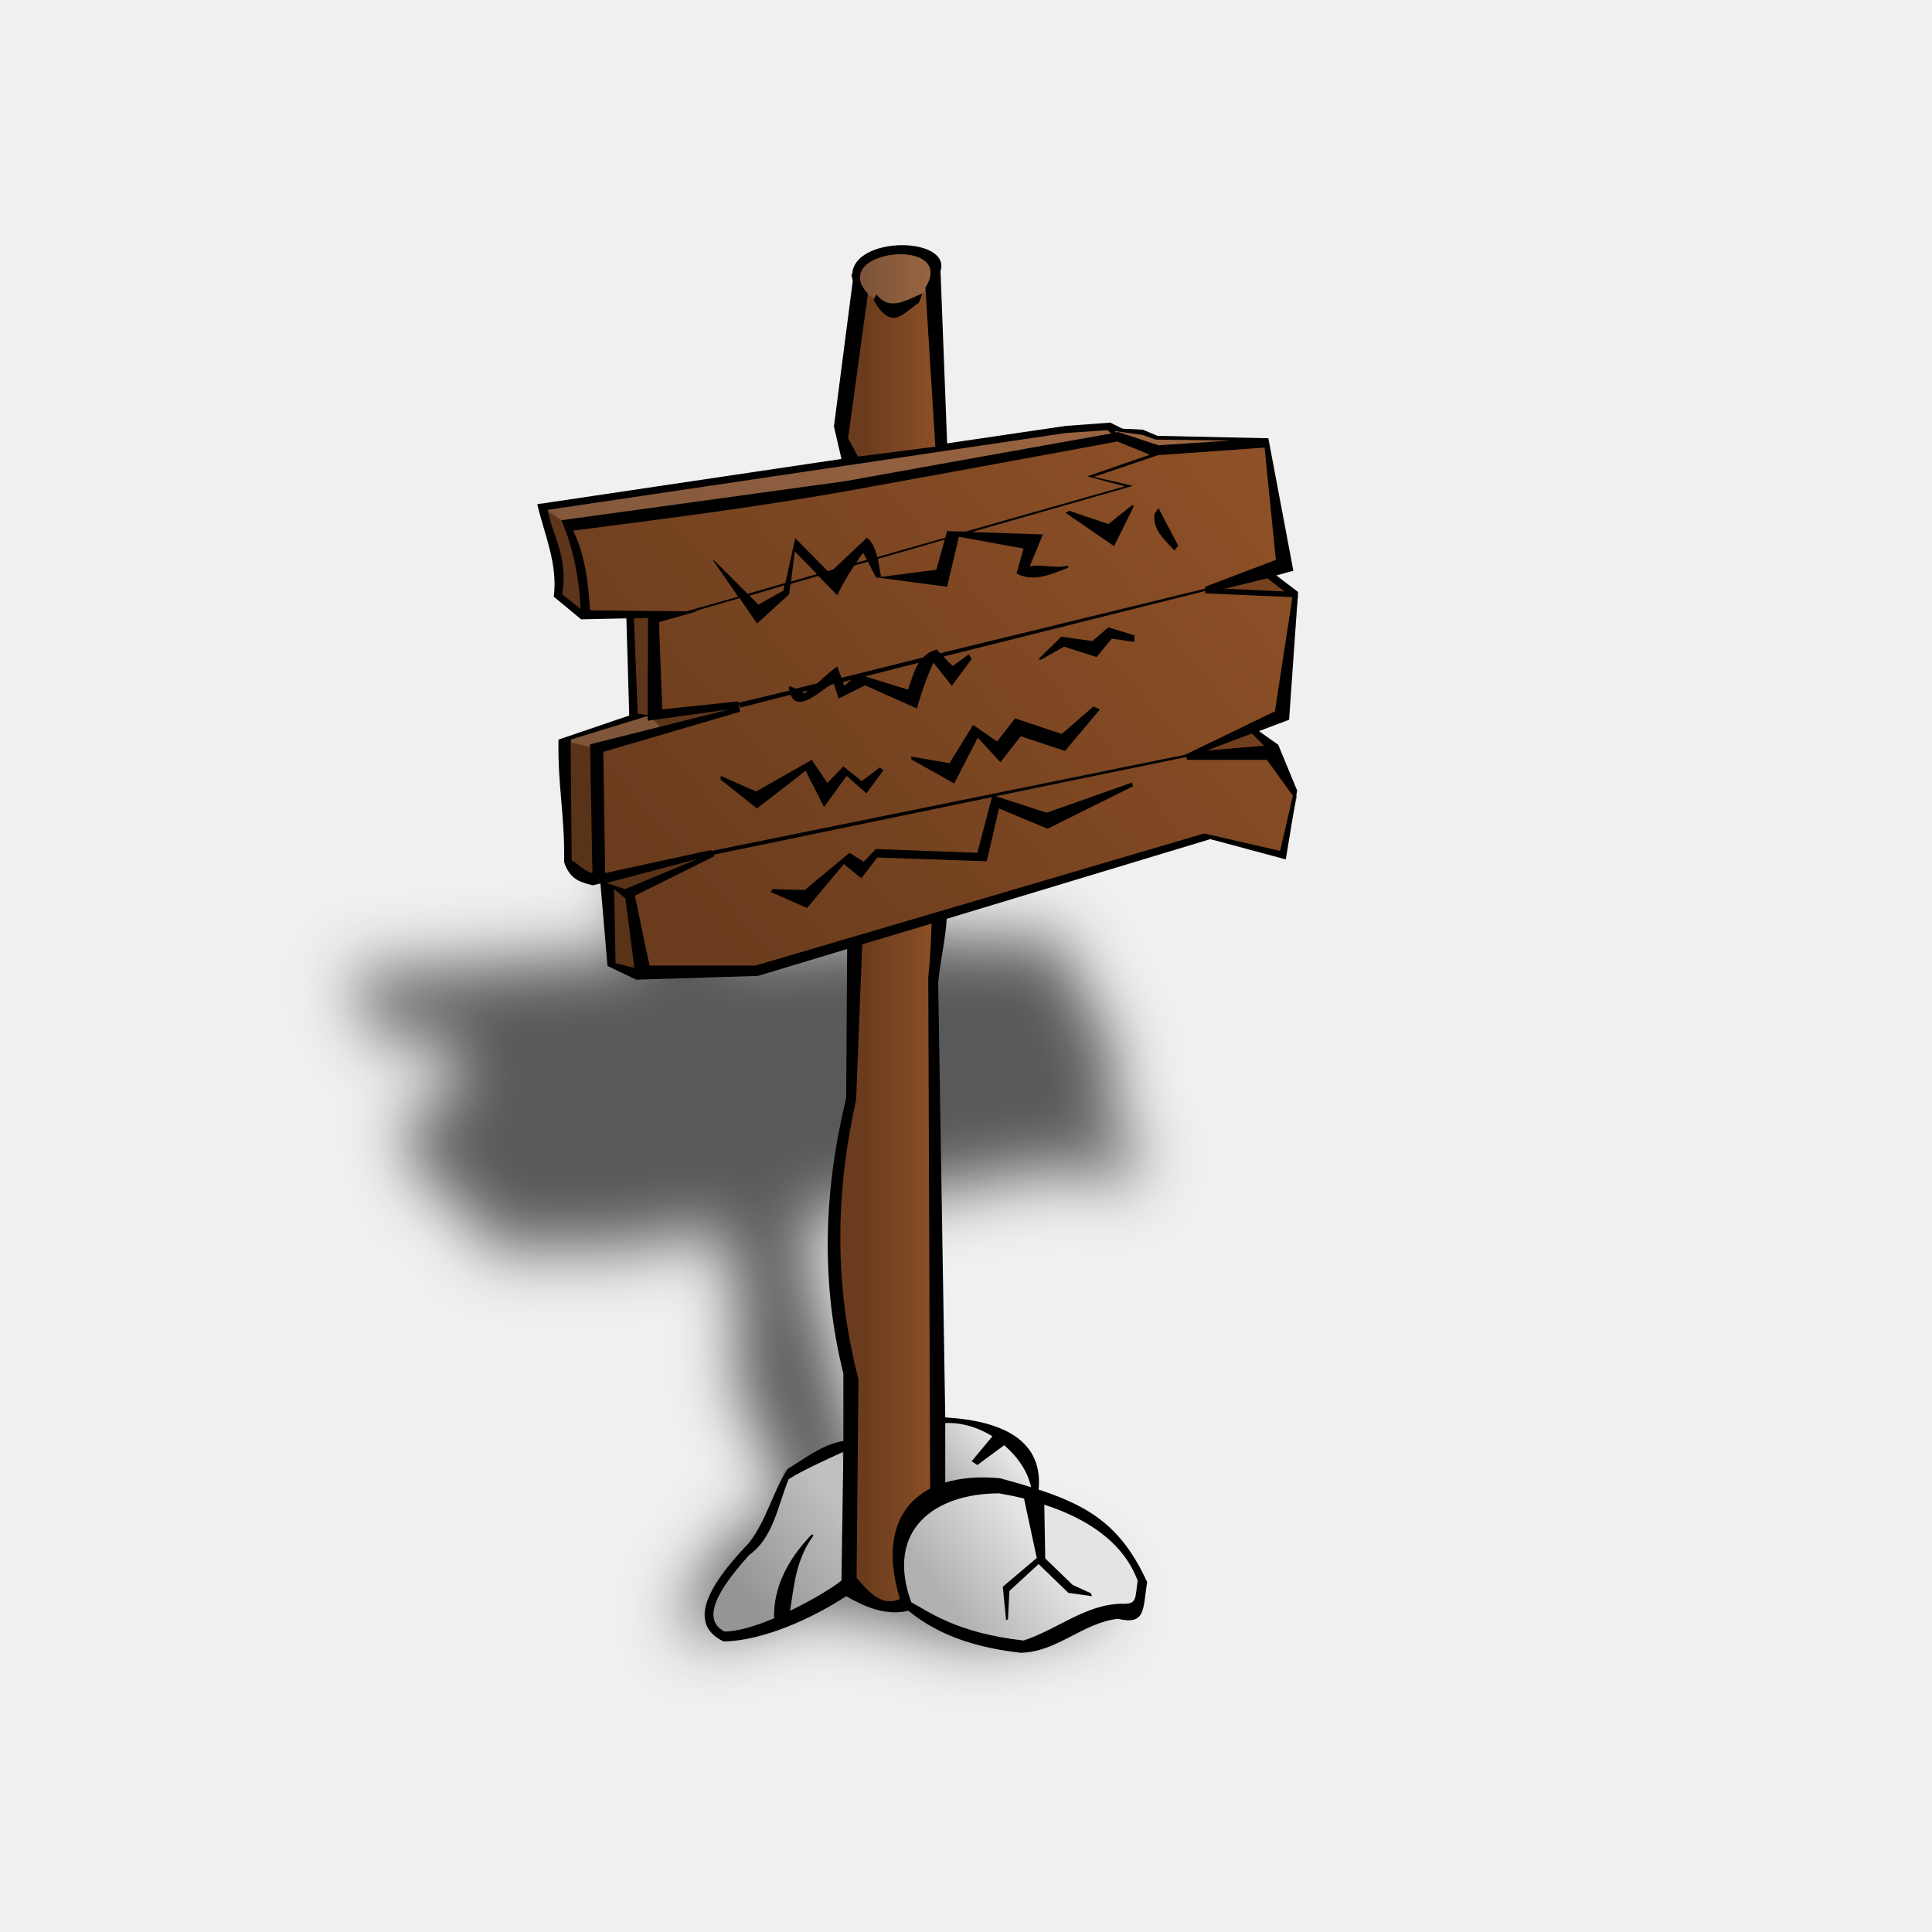
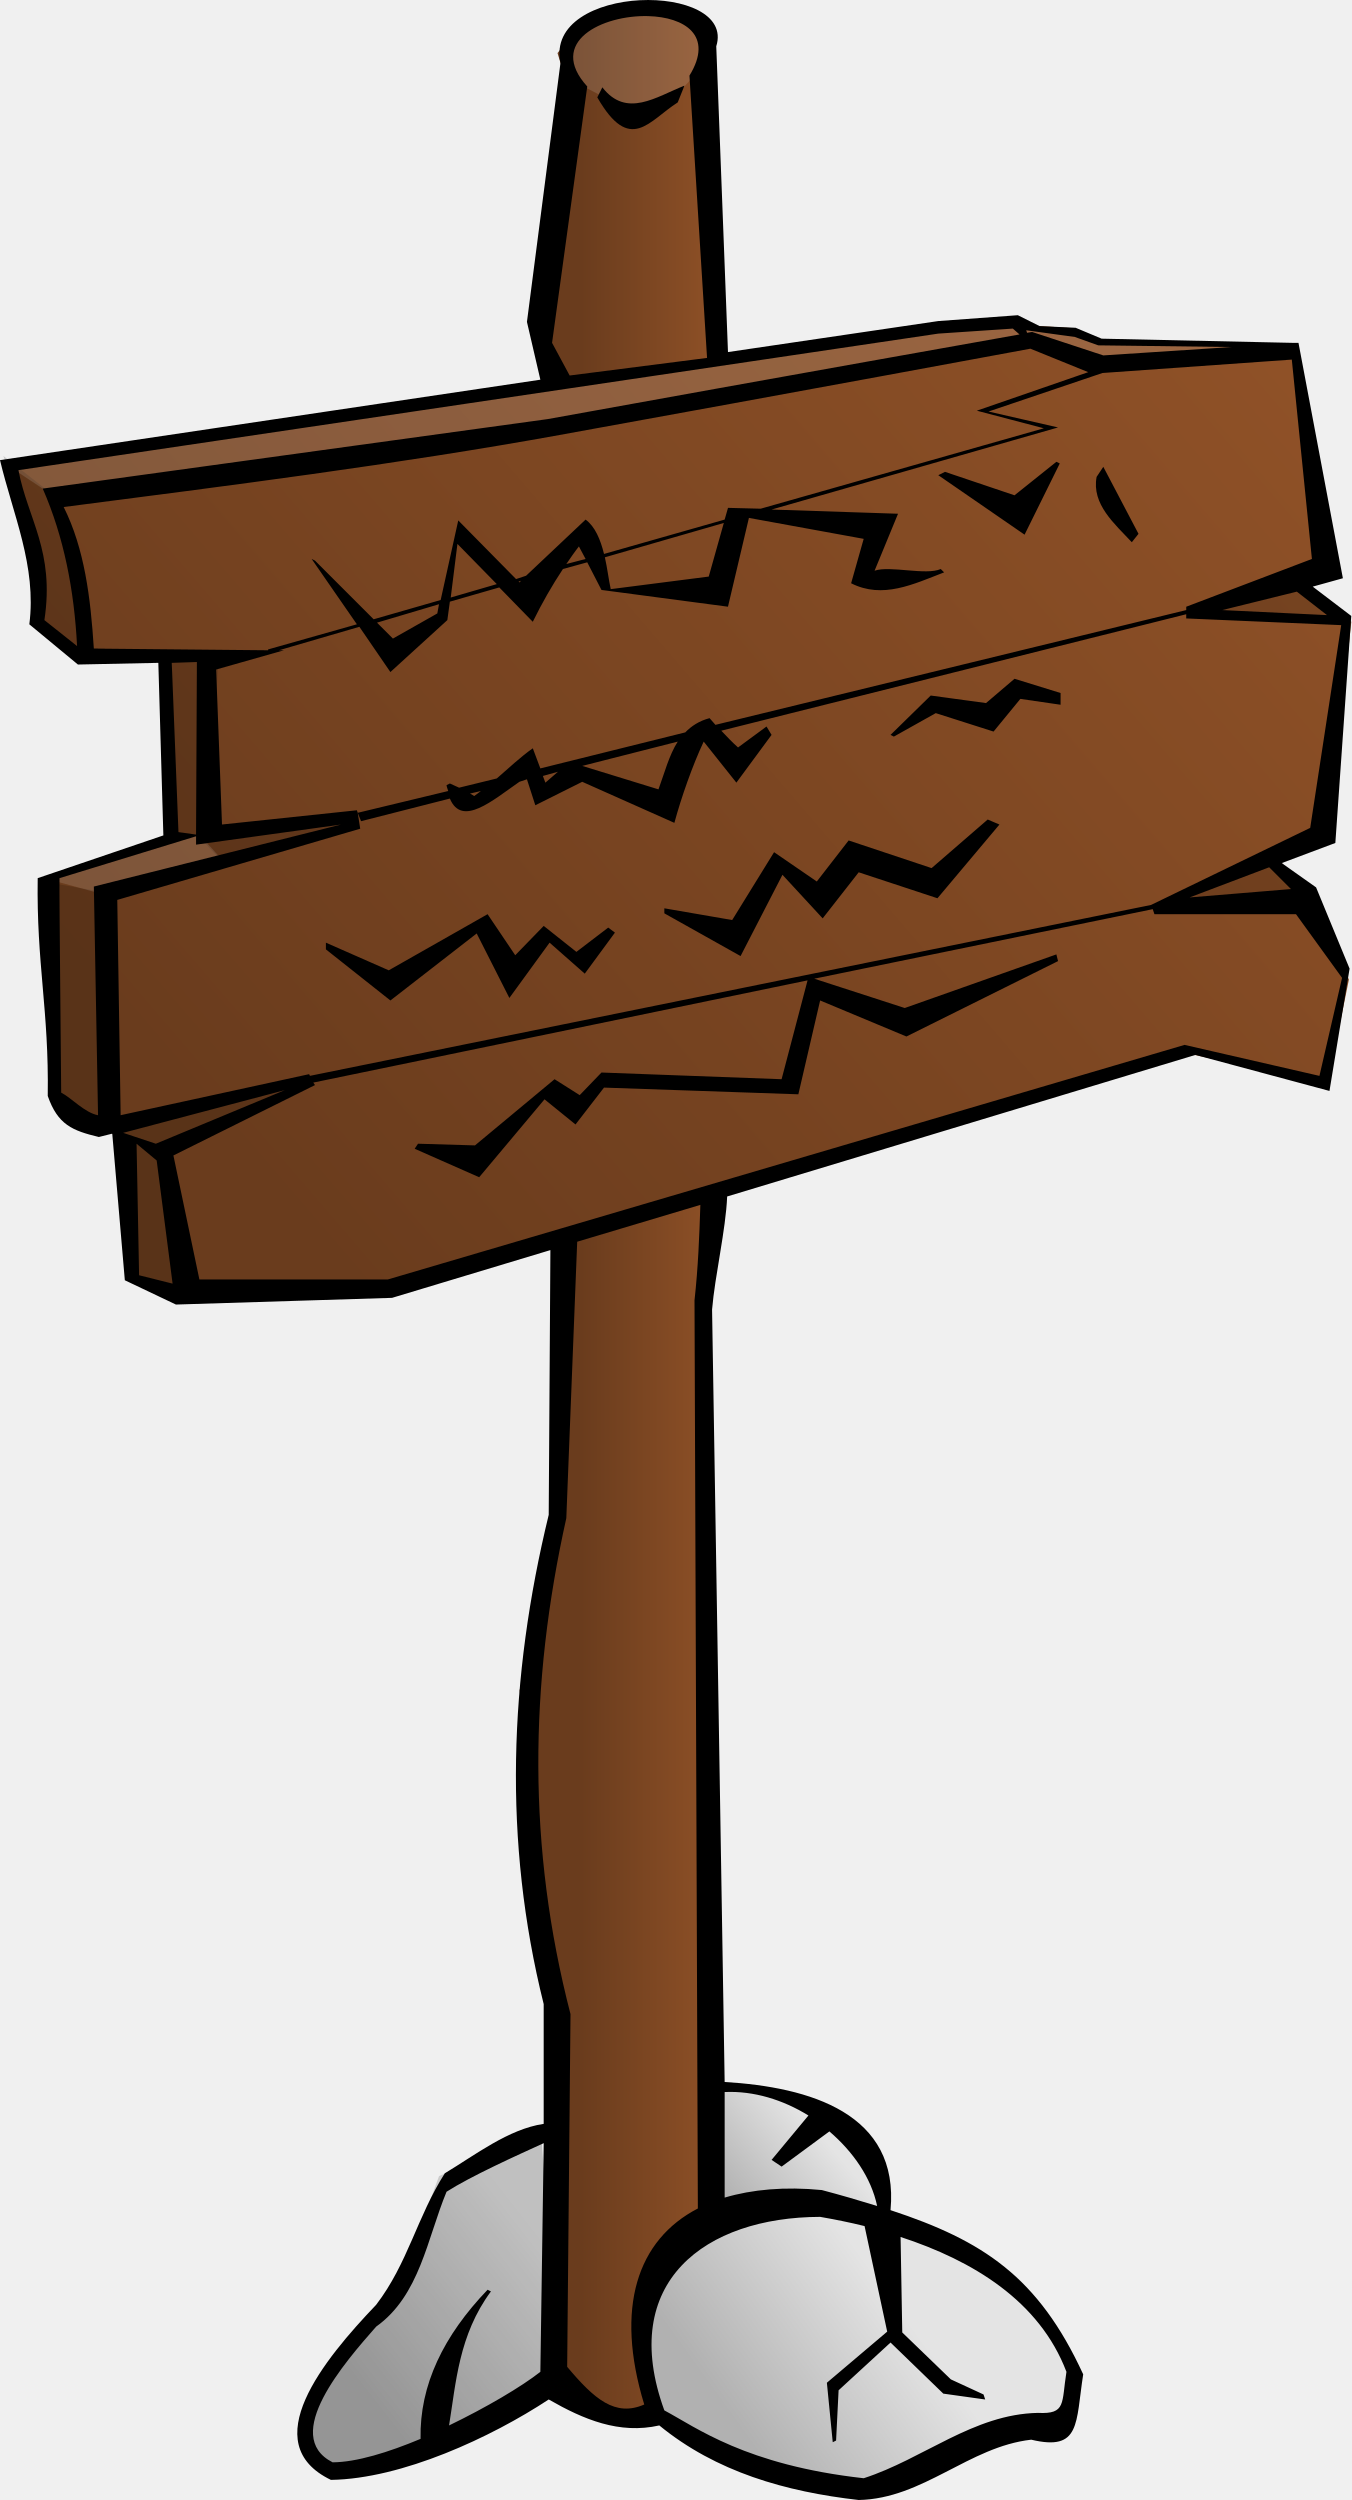
- <svg xmlns="http://www.w3.org/2000/svg" xmlns:xlink="http://www.w3.org/1999/xlink" width="128" height="128" id="svg2" version="1.0">
+ <svg xmlns="http://www.w3.org/2000/svg" xmlns:xlink="http://www.w3.org/1999/xlink" width="138.374" height="256" id="svg2" version="1.0">
  <defs id="defs4">
    <linearGradient id="linearGradient2338">
      <stop style="stop-color:#b1b1b1;stop-opacity:1;" offset="0" id="stop2340" />
      <stop style="stop-color:#e4e4e4;stop-opacity:1;" offset="1" id="stop2342" />
    </linearGradient>
    <linearGradient id="linearGradient2320">
      <stop style="stop-color:#6a3c1d;stop-opacity:1;" offset="0" id="stop2322" />
      <stop style="stop-color:#8f5127;stop-opacity:1;" offset="1" id="stop2324" />
    </linearGradient>
    <filter id="filter3087" x="-0.091" width="1.182" y="-0.102" height="1.204">
      <feGaussianBlur stdDeviation="2.013" id="feGaussianBlur3089" />
    </filter>
    <linearGradient xlink:href="#linearGradient2320" id="linearGradient2328" x1="46.703" y1="61.924" x2="83.719" y2="30.097" gradientUnits="userSpaceOnUse" />
    <linearGradient xlink:href="#linearGradient2320" id="linearGradient2336" x1="57.254" y1="84.93" x2="62.402" y2="84.93" gradientUnits="userSpaceOnUse" />
    <linearGradient xlink:href="#linearGradient2338" id="linearGradient2344" x1="61.751" y1="104.822" x2="67.794" y2="100.469" gradientUnits="userSpaceOnUse" />
    <linearGradient xlink:href="#linearGradient2338" id="linearGradient2346" x1="49.617" y1="105.952" x2="56.48" y2="100.59" gradientUnits="userSpaceOnUse" />
    <linearGradient xlink:href="#linearGradient2338" id="linearGradient2348" x1="62.137" y1="97.656" x2="65.363" y2="94.889" gradientUnits="userSpaceOnUse" />
  </defs>
-   <g id="layer2">
-     <path style="fill:#000000;fill-opacity:0.627;fill-rule:evenodd;stroke:none;stroke-width:1px;stroke-linecap:butt;stroke-linejoin:miter;stroke-opacity:1;filter:url(#filter3087)" d="M 44.884,60.923 L 43.966,60.987 L 42.453,61.051 L 42.342,61.099 L 41.762,61.147 L 41.183,61.626 L 41.125,61.642 L 41.13,61.658 L 40.927,61.818 L 41.823,62.857 L 41.7,66.614 L 42.693,67.877 L 42.763,68.116 L 33.499,68.82 L 32.121,68.916 L 22.692,69.587 L 22.481,69.507 L 22.567,69.587 L 22.415,69.603 L 22.621,69.667 L 22.979,70.035 L 24.357,71.761 L 24.529,72.672 L 26.247,73.312 L 29.684,73.312 L 30.775,76.733 L 26.433,77.596 L 28.017,81.848 L 28.487,81.96 L 29.553,82.296 L 30.211,82.408 L 30.69,82.552 L 31.741,85.189 L 32.581,85.285 L 33.942,85.557 L 41.459,85.509 L 47.969,84.47 L 48.02,84.646 L 49.108,89.666 L 48.601,93.071 L 50.2,96.412 L 51.776,99.353 L 52.961,103.094 L 54.068,106.355 L 56.022,106.946 L 57.456,107.042 L 58.084,106.946 L 59.871,107.394 L 63.373,108.257 L 65.347,108.385 L 67.731,107.985 L 70.743,107.17 L 73.056,107.17 L 73.406,106.227 C 73.406,106.227 70.973,104.284 70.05,104.149 C 69.239,104.03 65.589,103.252 64.603,103.046 L 65.148,103.094 L 64.263,101.879 L 61.699,101.016 L 58.224,100.568 L 58.67,103.062 L 61.444,102.822 L 63.33,102.966 L 58.736,103.286 L 58.709,103.302 L 58.708,103.19 L 58.67,103.062 L 54.515,89.666 L 53.382,85.461 L 53.214,83.703 L 53.19,83.623 L 69.898,80.905 L 75.378,81.481 L 75.582,79.498 L 73.728,77.964 L 72.362,77.244 L 74.036,76.557 L 73.685,72.672 L 71.416,71.857 L 72.362,71.458 L 70.125,67.429 L 66.491,67.397 L 62.739,67.285 L 62.001,67.109 L 61.751,67.109 L 61.518,67.061 L 60.098,67.013 L 59.642,66.95 L 59.435,66.886 L 59.284,66.902 L 59.185,66.886 L 48.637,67.685 L 48.549,67.381 L 46.366,62.362 L 46.381,62.09 L 46.466,61.418 L 46.487,61.274 L 44.884,60.923 z M 51.865,101.479 L 48.3,102.326 L 47.354,104.549 L 45.002,106.451 L 44.854,107.442 L 45.714,108.033 L 49.103,107.762 L 53.988,106.403 L 51.865,101.479 z" id="path2994" transform="matrix(1,0,0,1.126416,0,-13.70162)" />
-     <path style="fill:url(#linearGradient2336);fill-rule:evenodd;stroke:none;stroke-width:1px;stroke-linecap:butt;stroke-linejoin:miter;stroke-opacity:1;fill-opacity:1" d="M 57.452,16.896 L 56.392,18.222 L 57.01,20.255 L 55.773,27.591 L 56.392,30.066 L 56.834,62.858 L 56.48,72.669 L 54.978,79.298 L 55.596,85.839 L 56.303,91.584 L 56.392,98.92 L 56.569,105.284 L 58.336,106.433 L 59.751,106.61 L 61.165,106.256 L 62.137,99.097 L 61.872,72.669 L 61.96,64.449 L 62.314,61.002 L 62.402,29.093 L 61.695,19.282 L 62.137,17.161 L 60.634,16.454 L 57.452,16.896 z" id="path2377" />
-     <path style="fill:url(#linearGradient2328);fill-rule:evenodd;stroke:none;stroke-width:1px;stroke-linecap:butt;stroke-linejoin:miter;stroke-opacity:1;fill-opacity:1" d="M 83.969,29.182 L 77.075,29.093 L 75.484,28.475 L 74.069,28.386 L 73.186,28.121 L 35.886,33.513 L 36.946,37.667 L 36.858,39.435 L 38.626,40.672 L 41.808,40.672 L 41.896,47.39 L 37.3,49.069 L 37.653,57.378 L 39.51,58.35 L 40.305,58.88 L 40.393,63.742 L 42.515,64.626 L 50.028,64.537 L 61.165,61.178 L 79.815,55.522 L 85.118,56.671 L 85.913,52.782 L 84.499,49.776 L 83.35,48.362 L 85.206,47.036 L 86.002,39.435 L 83.969,37.844 L 85.03,37.048 L 83.969,29.182 z" id="path2309" />
-     <path style="fill:url(#linearGradient2346);fill-rule:evenodd;stroke:none;stroke-width:1px;stroke-linecap:butt;stroke-linejoin:miter;stroke-opacity:1;fill-opacity:1" d="M 55.773,95.738 L 52.145,97.937 L 50.381,101.749 L 47.465,105.461 L 47.023,107.406 L 47.73,108.555 L 51.177,108.024 L 56.48,105.373 L 55.773,95.738 z" id="path2371" />
-     <path style="fill:url(#linearGradient2344);fill-rule:evenodd;stroke:none;stroke-width:1px;stroke-linecap:butt;stroke-linejoin:miter;stroke-opacity:1;fill-opacity:1" d="M 75.926,105.019 C 75.926,105.019 74.069,101.218 73.186,100.953 C 72.302,100.688 67.44,98.567 67.44,98.567 L 62.137,99.274 L 59.839,100.953 L 59.662,103.958 L 60.016,106.256 L 62.049,107.317 L 65.319,108.997 L 67.264,109.262 L 69.738,108.466 L 73.009,106.875 L 75.307,106.875 L 75.926,105.019 z" id="path2373" />
-     <path style="fill:url(#linearGradient2348);fill-rule:evenodd;stroke:none;stroke-width:1px;stroke-linecap:butt;stroke-linejoin:miter;stroke-opacity:1;fill-opacity:1" d="M 68.589,98.92 L 68.059,96.534 L 65.761,94.854 L 62.402,93.97 L 62.137,98.832 L 64.965,98.39 L 68.589,98.92 z" id="path2375" />
-     <path style="fill:#000000;fill-rule:evenodd;stroke:none;stroke-width:1px;stroke-linecap:butt;stroke-linejoin:miter;stroke-opacity:1;fill-opacity:0.157" d="M 35.719 33.25 L 37.031 37.062 L 36.844 39.438 L 38.375 40.688 L 42 40.688 L 42 47.219 L 43.031 47.469 L 43.875 48.375 L 49.062 46.781 L 43.406 47.125 L 43.75 40.594 L 42.25 40.688 L 38.969 40.406 L 37.75 34.844 L 35.719 33.25 z M 43.875 48.375 L 39.938 49.594 L 43.938 48.438 L 43.875 48.375 z M 83.625 37.938 L 80.25 39.094 L 85.562 39.344 L 83.625 37.938 z M 82.656 48.188 L 79.031 50.031 C 79.031 50.031 84.146 49.781 84.5 49.781 L 82.656 48.188 z M 37.375 49.156 L 37.75 57.375 L 39.062 58.25 L 40.125 58.625 L 40.406 63.906 L 42.781 64.438 L 41.469 59.312 L 46.938 56.594 L 39.781 58.094 L 39.875 49.594 L 37.375 49.156 z " id="path2978" />
-     <path style="fill:#ffffff;fill-rule:evenodd;stroke:none;stroke-width:1px;stroke-linecap:butt;stroke-linejoin:miter;stroke-opacity:1;fill-opacity:0.125" d="M 60.531 16.531 L 58.156 16.719 L 56.656 17.875 L 57.188 19.375 L 59.031 20.344 L 60.719 19.906 L 61.781 18.75 L 62.062 17.438 L 60.531 16.531 z M 73.438 28.125 L 69.812 28.656 L 46.938 31.906 L 35.625 33.438 L 37.469 34.656 L 50.031 33.25 C 50.031 33.25 72.757 29.094 73.906 29.094 C 75.055 29.094 76.719 29.875 76.719 29.875 L 83.625 29.344 L 76.625 28.906 L 75.938 28.562 L 73.969 28.469 L 73.438 28.125 z M 43.031 47.375 L 41.281 47.75 L 37.469 49.062 L 39.406 49.594 L 43.844 48.281 L 43.031 47.375 z " id="path2987" />
-     <path id="path2985" d="M 55.773,95.738 L 51.972,97.418 L 50.381,101.749 L 47.465,105.461 L 47.023,107.406 L 47.73,108.555 L 51.177,108.024 L 56.48,105.373 L 55.773,95.738 z" style="fill:#000000;fill-rule:evenodd;stroke:none;stroke-width:1px;stroke-linecap:butt;stroke-linejoin:miter;stroke-opacity:1;fill-opacity:0.157" />
-   </g>
-   <g id="layer1">
-     <path style="fill:#000000;fill-opacity:1;fill-rule:evenodd;stroke:none;stroke-width:1px;stroke-linecap:butt;stroke-linejoin:miter;stroke-opacity:1" d="M 59.469,16.25 C 57.843,16.334 56.186,17.104 56.5,18.594 L 55.25,28.25 L 55.75,30.406 L 35.594,33.406 C 36.072,35.425 36.966,37.361 36.688,39.531 L 38.5,41.031 L 41.5,40.969 L 41.688,47.406 L 37,49 C 36.951,52.208 37.423,53.916 37.375,57.125 C 37.751,58.202 38.297,58.419 39.281,58.656 L 39.781,58.531 L 40.25,64 L 42.156,64.906 L 50.219,64.656 L 56.125,62.875 L 56.062,72.75 C 54.582,78.833 54.357,84.917 55.875,91 L 55.875,95.469 C 54.565,95.662 53.316,96.633 52.188,97.312 C 51.155,98.925 50.814,100.666 49.625,102.219 C 47.667,104.269 45.114,107.388 47.938,108.75 C 50.592,108.71 53.915,107.164 56.062,105.75 C 57.361,106.495 58.692,107.057 60.188,106.719 C 62.306,108.455 64.902,109.191 67.625,109.5 C 70.032,109.453 71.738,107.511 74.062,107.25 C 75.914,107.691 75.715,106.633 76,104.812 C 74.327,101.176 72.267,99.824 68.812,98.688 C 69.151,95.07 65.794,94.098 62.625,93.906 L 62.156,65.094 C 62.262,63.827 62.67,62.113 62.719,60.875 L 80.188,55.594 L 85.188,56.938 L 85.938,52.375 L 84.688,49.344 L 83.406,48.438 L 85.406,47.688 L 86,39.219 L 84.562,38.125 L 85.688,37.812 L 84.031,29.031 L 83.844,29.031 L 83.812,29.031 L 76.688,28.875 L 75.719,28.469 L 74.375,28.406 L 73.562,28 L 70.594,28.219 L 62.75,29.375 L 62.312,17.969 C 62.69,16.769 61.095,16.166 59.469,16.25 z M 59.781,16.844 C 61.119,16.882 62.236,17.559 61.312,19.062 L 61.969,29.594 L 56.844,30.25 L 56.188,29.031 L 57.5,19.469 C 55.985,17.803 58.061,16.795 59.781,16.844 z M 61.125,19.438 C 60.065,19.855 58.965,20.663 58.062,19.5 L 57.875,19.875 C 59.101,22.009 59.804,20.741 60.875,20.062 L 61.125,19.438 z M 73.375,28.5 L 73.625,28.719 C 73.167,28.801 64.713,30.302 56.031,31.875 L 37.188,34.469 C 37.98,36.281 38.361,38.257 38.469,40.344 L 37.25,39.375 C 37.639,36.799 36.634,35.616 36.281,33.781 L 70.594,28.688 L 73.375,28.5 z M 73.875,28.562 L 75.688,28.812 L 76.562,29.125 L 81.531,29.188 L 76.75,29.5 L 74.094,28.625 C 74.094,28.625 73.908,28.656 73.906,28.656 L 73.875,28.562 z M 74.031,29.25 L 76.188,30.125 L 72.031,31.562 L 74.531,32.219 L 63.969,35.219 L 62.75,35.188 L 62.625,35.625 L 58.125,36.906 C 57.994,36.374 57.79,35.881 57.438,35.625 L 55.219,37.719 L 54.844,37.844 L 52.688,35.656 L 52.031,38.625 L 49.531,39.344 L 47.344,37.156 L 47.219,37.094 L 48.906,39.531 L 45.594,40.469 L 45.594,40.5 L 39.094,40.438 C 38.973,38.55 38.749,36.714 37.969,35.156 C 44.025,34.373 50.462,33.559 56.469,32.469 C 65.293,30.87 73.849,29.284 74.031,29.25 z M 83.781,29.656 L 84.531,37.094 L 79.844,38.875 L 79.844,39 L 62.281,43.281 C 62.206,43.199 62.136,43.112 62.062,43.031 C 61.677,43.134 61.384,43.325 61.156,43.562 L 55.75,44.906 L 55.469,44.156 C 55.024,44.466 54.577,44.891 54.125,45.281 L 52.719,45.625 C 52.554,45.546 52.375,45.469 52.375,45.469 L 52.25,45.531 C 52.265,45.624 52.293,45.672 52.312,45.75 L 48.938,46.562 L 49.062,46.875 L 52.375,46.031 C 52.824,47.107 53.966,46.104 54.969,45.406 L 55.25,45.312 L 55.562,46.281 L 57.312,45.406 L 60.75,46.938 C 61.008,45.986 61.428,44.79 61.844,43.906 L 63.062,45.438 L 64.375,43.656 L 64.188,43.344 L 63.125,44.125 C 62.907,43.931 62.701,43.714 62.5,43.5 L 79.844,39.156 L 79.844,39.312 L 85.625,39.562 L 84.469,47.125 L 78.531,50 L 47.156,56.375 L 47.125,56.312 L 40.094,57.844 L 39.969,49.812 L 49.031,47.156 L 48.938,46.562 L 48.906,46.469 L 43.875,47 L 43.656,41.219 L 46.188,40.5 L 46,40.5 L 49,39.625 L 50.156,41.312 L 52.281,39.375 L 52.375,38.688 L 54.219,38.156 L 55.469,39.438 C 55.822,38.718 56.193,38.074 56.594,37.469 L 57.5,37.219 L 58.031,38.25 L 62.75,38.875 L 63.531,35.562 L 67.812,36.344 L 67.344,38 C 68.522,38.598 69.671,38.033 70.812,37.594 L 70.688,37.469 C 70.129,37.715 68.795,37.333 68.219,37.531 L 69.094,35.406 L 64.375,35.25 L 75.062,32.188 L 72.469,31.594 L 76.719,30.156 L 83.781,29.656 z M 75,33.469 L 73.438,34.719 L 70.844,33.844 L 70.594,33.969 L 73.812,36.188 L 75.125,33.531 L 75,33.469 z M 76.75,33.656 L 76.5,34.031 C 76.308,35.054 77.171,35.78 77.812,36.469 L 78.062,36.156 L 76.75,33.656 z M 62.594,35.75 L 62.031,37.75 L 58.375,38.219 C 58.298,37.865 58.249,37.439 58.156,37.031 L 62.594,35.75 z M 52.656,36.531 L 54.125,38.031 L 52.406,38.531 L 52.656,36.531 z M 57.188,36.625 L 57.438,37.094 L 56.719,37.281 C 56.872,37.058 57.019,36.84 57.188,36.625 z M 55.031,37.906 L 54.969,37.969 L 54.938,37.938 L 55.031,37.906 z M 83.969,38.312 L 85.094,39.188 L 81.188,39 L 83.969,38.312 z M 51.969,38.781 L 51.906,39.125 L 50.25,40.062 L 49.656,39.469 L 51.969,38.781 z M 42.938,40.938 L 42.906,47.375 L 42.25,47.281 L 42,40.969 L 42.938,40.938 z M 73.438,41.562 L 72.375,42.469 L 70.312,42.188 L 68.812,43.656 L 68.938,43.719 L 70.5,42.844 L 72.656,43.531 L 73.656,42.312 L 75.156,42.531 L 75.156,42.094 L 73.438,41.562 z M 60.875,43.906 C 60.549,44.416 60.386,45.065 60.156,45.688 L 57.312,44.812 L 60.875,43.906 z M 56.406,45.031 L 55.938,45.438 L 55.844,45.188 L 56.406,45.031 z M 53.531,45.75 C 53.449,45.812 53.363,45.882 53.281,45.938 C 53.28,45.928 53.169,45.87 53.125,45.844 L 53.531,45.75 z M 72.438,46.812 L 70.344,48.625 L 67.25,47.594 L 66.062,49.125 L 64.469,48.031 L 62.906,50.562 L 60.375,50.125 L 60.375,50.312 L 63.219,51.906 L 64.781,48.875 L 66.281,50.5 L 67.625,48.781 L 70.562,49.75 L 72.875,47 L 72.438,46.812 z M 48.312,47 L 39.094,49.312 L 39.25,57.844 C 38.746,57.748 38.263,57.197 37.875,57 C 37.875,56.294 37.799,49.636 37.812,49 L 42.906,47.438 L 42.906,47.75 L 48.312,47 z M 82.938,48.594 L 83.75,49.406 L 79.969,49.719 L 82.938,48.594 z M 78.594,50.156 L 78.656,50.344 L 83.938,50.344 L 85.656,52.719 L 84.812,56.375 L 79.781,55.219 L 50.062,63.969 L 43.031,63.969 L 42.062,59.344 L 47.344,56.719 L 47.281,56.625 L 65.719,52.812 L 64.75,56.5 L 58.031,56.25 L 57.219,57.094 L 56.281,56.5 L 53.312,58.969 L 51.188,58.906 L 51.062,59.094 L 53.469,60.156 L 55.906,57.25 L 57.062,58.188 L 58.125,56.812 L 65.375,57.062 L 66.188,53.562 L 69.406,54.906 L 75.062,52.094 L 75,51.844 L 69.344,53.844 L 65.969,52.75 L 78.594,50.156 z M 53.781,50.344 L 50.094,52.438 L 47.75,51.406 L 47.75,51.656 L 50.156,53.562 L 53.375,51.062 L 54.594,53.469 L 56.094,51.406 L 57.406,52.562 L 58.531,51.031 L 58.281,50.844 L 57.094,51.75 L 55.875,50.781 L 54.812,51.875 L 53.781,50.344 z M 46.219,56.906 L 41.406,58.906 L 40.188,58.5 L 46.219,56.906 z M 40.688,58.906 L 41.438,59.531 L 42.031,64.125 L 40.781,63.812 L 40.688,58.906 z M 61.719,61.188 C 61.681,62.351 61.636,63.519 61.5,64.75 L 61.625,98.625 C 59.367,99.795 58.52,102.318 59.625,105.938 C 58.541,106.409 57.764,105.741 56.75,104.531 L 56.875,91.375 C 55.266,85.166 55.335,79.084 56.719,72.875 L 57.125,62.562 L 61.719,61.188 z M 62.625,94.281 C 63.708,94.231 64.8,94.569 65.75,95.156 L 64.375,96.812 L 64.75,97.062 L 66.531,95.75 C 67.414,96.506 68.091,97.475 68.312,98.531 C 67.646,98.324 66.941,98.12 66.25,97.938 C 64.87,97.802 63.646,97.915 62.625,98.219 L 62.625,94.281 z M 55.875,96.188 L 55.75,104.719 C 55.031,105.283 53.731,106.047 52.344,106.719 C 52.601,105.148 52.702,103.343 53.906,101.719 L 53.781,101.656 C 52.144,103.364 51.239,105.206 51.281,107.219 C 50.081,107.722 48.888,108.09 48,108.094 C 46.053,107.103 48.47,104.344 49.625,103.031 C 51.251,101.873 51.526,99.748 52.25,98 C 53.153,97.423 54.834,96.662 55.875,96.188 z M 66.188,98.938 C 66.734,99.033 67.285,99.142 67.844,99.281 L 68.688,103.219 L 66.438,105.125 L 66.656,107.344 L 66.781,107.281 L 66.875,105.406 L 68.812,103.625 L 70.781,105.531 L 72.344,105.75 L 72.281,105.562 L 71.062,105 L 69.25,103.25 L 69.188,99.688 C 71.877,100.565 74.37,102.071 75.375,104.719 C 75.188,105.891 75.372,106.303 74.312,106.25 C 71.904,106.294 70.037,107.97 67.812,108.688 C 63.402,108.196 61.561,106.787 60.375,106.156 C 58.633,101.366 61.901,98.948 66.188,98.938 z" id="path2316" />
+   <g id="g870" transform="translate(-35.59375,146.5)">
+     <path transform="matrix(1,0,0,1.126416,0,-13.70162)" id="path2994" d="m 44.884,60.923 -0.919,0.064 -1.513,0.064 -0.111,0.048 -0.58,0.048 -0.579,0.48 -0.058,0.016 0.005,0.016 -0.203,0.16 0.897,1.039 -0.123,3.757 0.993,1.263 0.07,0.24 -9.264,0.703 -1.378,0.096 -9.429,0.671 -0.211,-0.08 0.086,0.08 -0.152,0.016 0.206,0.064 0.357,0.368 1.378,1.726 0.172,0.911 1.718,0.639 h 3.438 l 1.091,3.421 -4.342,0.863 1.584,4.252 0.47,0.112 1.067,0.336 0.658,0.112 0.479,0.144 1.05,2.638 0.84,0.096 1.36,0.272 7.517,-0.048 6.51,-1.039 0.051,0.176 1.088,5.02 -0.507,3.405 1.599,3.341 1.576,2.941 1.184,3.741 1.107,3.261 1.954,0.591 1.434,0.096 0.628,-0.096 1.787,0.448 3.502,0.863 1.975,0.128 2.383,-0.4 3.012,-0.815 h 2.312 l 0.35,-0.943 c 0,0 -2.432,-1.943 -3.356,-2.078 -0.811,-0.119 -4.461,-0.897 -5.447,-1.103 l 0.545,0.048 -0.885,-1.215 -2.564,-0.863 -3.474,-0.448 0.446,2.494 2.774,-0.24 1.886,0.144 -4.594,0.32 -0.027,0.016 -0.001,-0.112 -0.037,-0.128 -4.156,-13.396 -1.132,-4.204 -0.169,-1.758 -0.023,-0.08 16.708,-2.718 5.48,0.575 0.203,-1.982 -1.854,-1.535 -1.366,-0.719 1.675,-0.687 -0.351,-3.885 -2.269,-0.815 0.946,-0.4 -2.237,-4.028 -3.634,-0.032 -3.751,-0.112 -0.739,-0.176 h -0.25 l -0.233,-0.048 -1.42,-0.048 -0.456,-0.064 -0.206,-0.064 -0.152,0.016 -0.098,-0.016 -10.548,0.799 -0.089,-0.304 -2.182,-5.02 0.015,-0.272 0.086,-0.671 0.021,-0.144 z m 6.981,40.556 -3.565,0.847 -0.946,2.222 -2.352,1.902 -0.149,0.991 0.86,0.591 3.39,-0.272 4.885,-1.359 z" style="display:none;fill:#000000;fill-opacity:0.627;fill-rule:evenodd;stroke:none;stroke-width:1px;stroke-linecap:butt;stroke-linejoin:miter;stroke-opacity:1;filter:url(#filter3087)" />
+     <g id="g847" transform="matrix(2.745082,0,0,2.745082,-62.11402,-191.0865)">
+       <path style="fill:url(#linearGradient2336);fill-opacity:1;fill-rule:evenodd;stroke:none;stroke-width:1px;stroke-linecap:butt;stroke-linejoin:miter;stroke-opacity:1" d="m 57.452,16.896 -1.061,1.326 0.619,2.033 -1.237,7.336 0.619,2.475 0.442,32.792 -0.354,9.811 -1.503,6.629 0.619,6.541 0.707,5.745 0.088,7.336 0.177,6.364 1.768,1.149 1.414,0.177 1.414,-0.354 0.972,-7.159 -0.265,-26.428 0.088,-8.22 0.354,-3.447 0.088,-31.908 -0.707,-9.811 0.442,-2.121 -1.503,-0.707 z" id="path2377" />
+       <path style="fill:url(#linearGradient2328);fill-opacity:1;fill-rule:evenodd;stroke:none;stroke-width:1px;stroke-linecap:butt;stroke-linejoin:miter;stroke-opacity:1" d="m 83.969,29.182 -6.894,-0.088 -1.591,-0.619 -1.414,-0.088 -0.884,-0.265 -37.3,5.392 1.061,4.154 -0.088,1.768 1.768,1.237 h 3.182 l 0.088,6.718 -4.596,1.679 0.354,8.309 1.856,0.972 0.795,0.53 0.088,4.861 2.121,0.884 7.513,-0.088 11.137,-3.359 18.65,-5.657 5.303,1.149 0.795,-3.889 -1.414,-3.005 -1.149,-1.414 1.856,-1.326 0.795,-7.601 -2.033,-1.591 1.061,-0.795 z" id="path2309" />
+       <path style="fill:url(#linearGradient2346);fill-opacity:1;fill-rule:evenodd;stroke:none;stroke-width:1px;stroke-linecap:butt;stroke-linejoin:miter;stroke-opacity:1" d="m 55.773,95.738 -3.628,2.198 -1.764,3.812 -2.917,3.712 -0.442,1.945 0.707,1.149 3.447,-0.53 5.303,-2.652 z" id="path2371" />
+       <path style="fill:url(#linearGradient2344);fill-opacity:1;fill-rule:evenodd;stroke:none;stroke-width:1px;stroke-linecap:butt;stroke-linejoin:miter;stroke-opacity:1" d="m 75.926,105.019 c 0,0 -1.856,-3.801 -2.74,-4.066 -0.884,-0.265 -5.745,-2.386 -5.745,-2.386 l -5.303,0.707 -2.298,1.679 -0.177,3.005 0.354,2.298 2.033,1.061 3.27,1.679 1.945,0.265 2.475,-0.795 3.27,-1.591 h 2.298 z" id="path2373" />
+       <path style="fill:url(#linearGradient2348);fill-opacity:1;fill-rule:evenodd;stroke:none;stroke-width:1px;stroke-linecap:butt;stroke-linejoin:miter;stroke-opacity:1" d="m 68.589,98.92 -0.53,-2.386 -2.298,-1.679 -3.359,-0.884 -0.265,4.861 2.828,-0.442 z" id="path2375" />
+       <path style="fill:#000000;fill-opacity:0.157;fill-rule:evenodd;stroke:none;stroke-width:1px;stroke-linecap:butt;stroke-linejoin:miter;stroke-opacity:1" d="m 35.719,33.25 1.312,3.812 -0.188,2.375 1.531,1.25 H 42 v 6.531 l 1.031,0.25 L 43.875,48.375 49.062,46.781 43.406,47.125 43.75,40.594 42.25,40.688 38.969,40.406 37.75,34.844 Z m 8.156,15.125 -3.938,1.219 4,-1.156 z m 39.75,-10.438 -3.375,1.156 5.312,0.25 z m -0.969,10.25 -3.625,1.844 c 0,0 5.115,-0.25 5.469,-0.25 z M 37.375,49.156 37.75,57.375 l 1.312,0.875 1.062,0.375 0.281,5.281 2.375,0.531 -1.312,-5.125 5.469,-2.719 -7.156,1.5 0.094,-8.5 z" id="path2978" />
+       <path style="fill:#ffffff;fill-opacity:0.125;fill-rule:evenodd;stroke:none;stroke-width:1px;stroke-linecap:butt;stroke-linejoin:miter;stroke-opacity:1" d="m 60.531,16.531 -2.375,0.188 -1.5,1.156 0.531,1.5 1.844,0.969 1.688,-0.438 1.062,-1.156 0.281,-1.312 z M 73.438,28.125 l -3.625,0.531 -22.875,3.25 -11.312,1.531 1.844,1.219 12.562,-1.406 c 0,0 22.726,-4.156 23.875,-4.156 1.149,0 2.813,0.781 2.812,0.781 l 6.906,-0.531 -7,-0.438 -0.688,-0.344 -1.969,-0.094 z m -30.406,19.25 -1.75,0.375 -3.812,1.312 1.938,0.531 4.438,-1.312 z" id="path2987" />
+       <path id="path2985" d="m 55.773,95.738 -3.801,1.679 -1.591,4.331 -2.917,3.712 -0.442,1.945 0.707,1.149 3.447,-0.53 5.303,-2.652 z" style="fill:#000000;fill-opacity:0.157;fill-rule:evenodd;stroke:none;stroke-width:1px;stroke-linecap:butt;stroke-linejoin:miter;stroke-opacity:1" />
+     </g>
+     <path id="path2316" d="m 101.133,-146.479 c -4.464,0.23 -9.012,2.344 -8.149,6.434 l -3.431,26.507 1.373,5.919 -55.331,8.235 c 1.313,5.542 3.767,10.856 3.002,16.814 l 4.975,4.118 8.235,-0.172 0.515,17.671 -12.868,4.375 c -0.134,8.807 1.161,13.496 1.029,22.304 1.033,2.956 2.532,3.553 5.233,4.203 l 1.373,-0.343 1.287,15.012 5.233,2.488 22.132,-0.686 16.213,-4.89 -0.172,27.108 C 87.718,25.317 87.1,42.017 91.267,58.716 v 12.267 c -3.596,0.53 -7.025,3.197 -10.122,5.061 -2.833,4.427 -3.77,9.205 -7.034,13.468 -5.375,5.628 -12.382,14.189 -4.632,17.929 7.287,-0.109 16.408,-4.355 22.304,-8.235 3.564,2.046 7.218,3.587 11.323,2.659 5.815,4.765 12.943,6.788 20.417,7.635 6.607,-0.128 11.29,-5.461 17.671,-6.176 5.083,1.212 4.535,-1.692 5.319,-6.691 -4.593,-9.983 -10.246,-13.694 -19.73,-16.814 0.929,-9.93 -8.285,-12.599 -16.985,-13.125 L 108.51,-12.399 c 0.289,-3.477 1.41,-8.183 1.544,-11.581 l 47.953,-14.497 13.725,3.689 2.059,-12.524 -3.431,-8.321 -3.517,-2.488 5.49,-2.059 1.63,-23.247 -3.946,-3.002 3.088,-0.858 -4.547,-24.105 h -0.515 -0.086 l -19.559,-0.429 -2.659,-1.115 -3.689,-0.172 -2.23,-1.115 -8.149,0.6 -21.532,3.174 -1.201,-31.311 c 1.037,-3.293 -3.343,-4.948 -7.806,-4.718 z m 0.858,1.63 c 3.672,0.104 6.739,1.964 4.203,6.091 l 1.801,28.909 -14.069,1.801 -1.801,-3.346 3.603,-26.25 c -4.16,-4.572 1.54,-7.34 6.262,-7.206 z m 3.689,7.12 c -2.911,1.146 -5.929,3.363 -8.407,0.172 l -0.515,1.029 c 3.364,5.859 5.296,2.378 8.235,0.515 z m 33.627,24.877 0.686,0.6 c -1.257,0.225 -24.463,4.347 -48.296,8.664 l -51.728,7.12 c 2.175,4.975 3.222,10.4 3.517,16.127 l -3.346,-2.659 c 1.067,-7.072 -1.69,-10.32 -2.659,-15.355 l 94.191,-13.983 z m 1.373,0.172 4.975,0.686 2.402,0.858 13.64,0.172 -13.125,0.858 -7.292,-2.402 c 0,0 -0.509,0.085 -0.515,0.086 z m 0.429,1.887 5.919,2.402 -11.409,3.946 6.863,1.801 -28.995,8.235 -3.346,-0.086 -0.343,1.201 -12.353,3.517 c -0.36,-1.462 -0.92,-2.813 -1.887,-3.517 l -6.091,5.748 -1.029,0.343 -5.919,-6.005 -1.801,8.149 -6.863,1.973 -6.005,-6.005 -0.343,-0.172 4.632,6.691 -9.093,2.574 v 0.086 l -17.843,-0.172 c -0.332,-5.181 -0.947,-10.221 -3.088,-14.497 16.624,-2.15 34.294,-4.385 50.784,-7.377 24.222,-4.388 47.709,-8.742 48.211,-8.836 z m 26.765,1.115 2.059,20.417 -12.868,4.89 v 0.343 l -48.211,11.752 c -0.206,-0.226 -0.399,-0.466 -0.6,-0.686 -1.059,0.281 -1.863,0.808 -2.488,1.458 l -14.841,3.689 -0.772,-2.059 c -1.221,0.851 -2.448,2.016 -3.689,3.088 l -3.86,0.944 c -0.453,-0.216 -0.944,-0.429 -0.944,-0.429 l -0.343,0.172 c 0.04,0.255 0.118,0.386 0.172,0.6 l -9.265,2.23 0.343,0.858 9.093,-2.316 c 1.231,2.954 4.367,0.198 7.12,-1.716 l 0.772,-0.257 0.858,2.659 4.804,-2.402 9.436,4.203 c 0.707,-2.611 1.862,-5.895 3.002,-8.321 l 3.346,4.203 3.603,-4.89 -0.515,-0.858 -2.917,2.145 c -0.599,-0.533 -1.164,-1.128 -1.716,-1.716 l 47.61,-11.924 v 0.429 l 15.87,0.686 -3.174,20.76 -16.299,7.892 -86.127,17.5 -0.086,-0.172 -19.301,4.203 -0.343,-22.046 24.877,-7.292 -0.257,-1.63 -0.086,-0.257 -13.811,1.458 -0.6,-15.87 6.948,-1.973 H 64.16 l 8.235,-2.402 3.174,4.632 5.833,-5.319 0.257,-1.887 5.061,-1.458 3.431,3.517 c 0.97,-1.974 1.989,-3.744 3.088,-5.404 l 2.488,-0.686 1.458,2.831 12.953,1.716 2.145,-9.093 11.752,2.145 -1.287,4.547 c 3.234,1.641 6.388,0.09 9.522,-1.115 l -0.343,-0.343 c -1.534,0.677 -5.194,-0.373 -6.777,0.172 l 2.402,-5.833 -12.953,-0.429 29.338,-8.407 -7.12,-1.63 11.667,-3.946 z m -24.105,10.466 -4.289,3.431 -7.12,-2.402 -0.686,0.343 8.836,6.091 3.603,-7.292 z m 4.804,0.515 -0.686,1.029 c -0.526,2.807 1.841,4.799 3.603,6.691 l 0.686,-0.858 z m -38.86,5.748 -1.544,5.49 -10.037,1.287 c -0.211,-0.971 -0.346,-2.141 -0.6,-3.26 z m -27.279,2.145 4.032,4.118 -4.718,1.373 z m 12.439,0.257 0.686,1.287 -1.973,0.515 c 0.42,-0.613 0.825,-1.21 1.287,-1.801 z m -5.919,3.517 -0.172,0.172 -0.086,-0.086 z m 79.436,1.115 3.088,2.402 -10.723,-0.515 z m -87.843,1.287 -0.172,0.944 -4.547,2.574 -1.63,-1.63 z m -24.792,5.919 -0.086,17.671 -1.801,-0.257 -0.686,-17.328 z m 83.725,1.716 -2.917,2.488 -5.662,-0.772 -4.118,4.032 0.343,0.172 4.289,-2.402 5.919,1.887 2.745,-3.346 4.118,0.6 v -1.201 z m -34.485,6.434 c -0.894,1.4 -1.343,3.18 -1.973,4.89 l -7.806,-2.402 z m -12.267,3.088 -1.287,1.115 -0.257,-0.686 z m -7.892,1.973 c -0.225,0.171 -0.462,0.362 -0.686,0.515 -0.003,-0.026 -0.307,-0.184 -0.429,-0.257 z m 51.899,2.917 -5.748,4.975 -8.493,-2.831 -3.26,4.203 -4.375,-3.002 -4.289,6.948 -6.948,-1.201 v 0.515 l 7.806,4.375 4.289,-8.321 4.118,4.461 3.689,-4.718 8.064,2.659 6.348,-7.549 z m -66.225,0.515 -25.306,6.348 0.429,23.419 c -1.384,-0.262 -2.71,-1.775 -3.774,-2.316 0,-1.937 -0.21,-20.216 -0.172,-21.961 l 13.983,-4.289 v 0.858 z m 95.048,4.375 2.23,2.23 -10.38,0.858 z m -11.924,4.289 0.172,0.515 h 14.497 l 4.718,6.52 -2.316,10.037 -13.811,-3.174 -81.58,24.019 H 56.01 l -2.659,-12.696 14.497,-7.206 -0.172,-0.257 50.612,-10.466 -2.659,10.122 -18.444,-0.686 -2.23,2.316 -2.574,-1.63 -8.149,6.777 -5.833,-0.172 -0.343,0.515 6.605,2.917 6.691,-7.978 3.174,2.574 2.917,-3.774 19.902,0.686 2.23,-9.608 8.836,3.689 15.527,-7.721 -0.172,-0.686 -15.527,5.49 -9.265,-3.002 z m -68.112,0.515 -10.122,5.748 -6.434,-2.831 v 0.686 l 6.605,5.233 8.836,-6.863 3.346,6.605 4.118,-5.662 3.603,3.174 3.088,-4.203 -0.686,-0.515 -3.26,2.488 -3.346,-2.659 -2.917,3.002 z m -20.76,18.015 -13.211,5.49 -3.346,-1.115 z m -15.184,5.49 2.059,1.716 1.63,12.61 -3.431,-0.858 z m 57.733,6.262 c -0.104,3.194 -0.228,6.4 -0.6,9.779 l 0.343,92.99 c -6.198,3.21 -8.522,10.137 -5.49,20.073 -2.975,1.294 -5.107,-0.539 -7.892,-3.86 L 94.013,59.745 C 89.597,42.702 89.786,26.004 93.584,8.961 l 1.115,-28.309 z m 2.488,90.845 c 2.973,-0.137 5.971,0.789 8.578,2.402 l -3.774,4.547 1.029,0.686 4.89,-3.603 c 2.422,2.074 4.282,4.734 4.89,7.635 -1.829,-0.569 -3.766,-1.128 -5.662,-1.63 -3.787,-0.372 -7.148,-0.061 -9.951,0.772 z m -18.529,5.233 -0.343,23.419 c -1.974,1.548 -5.542,3.647 -9.35,5.49 0.705,-4.312 0.982,-9.268 4.289,-13.725 l -0.343,-0.172 c -4.493,4.688 -6.978,9.743 -6.863,15.27 -3.296,1.381 -6.569,2.391 -9.007,2.402 -5.345,-2.719 1.29,-10.294 4.461,-13.897 4.463,-3.18 5.219,-9.013 7.206,-13.811 2.478,-1.585 7.093,-3.673 9.951,-4.975 z m 28.309,7.549 c 1.501,0.264 3.014,0.561 4.547,0.944 l 2.316,10.809 -6.176,5.233 0.6,6.091 0.343,-0.172 0.257,-5.147 5.319,-4.89 5.404,5.233 4.289,0.6 -0.172,-0.515 -3.346,-1.544 -4.975,-4.804 -0.172,-9.779 c 7.382,2.409 14.226,6.544 16.985,13.811 -0.514,3.219 -0.008,4.349 -2.917,4.203 -6.613,0.122 -11.736,4.721 -17.843,6.691 -12.108,-1.35 -17.16,-5.218 -20.417,-6.948 -4.781,-13.148 4.189,-19.788 15.956,-19.816 z" style="fill:#000000;fill-opacity:1;fill-rule:evenodd;stroke:none;stroke-width:2.745px;stroke-linecap:butt;stroke-linejoin:miter;stroke-opacity:1" />
  </g>
</svg>
